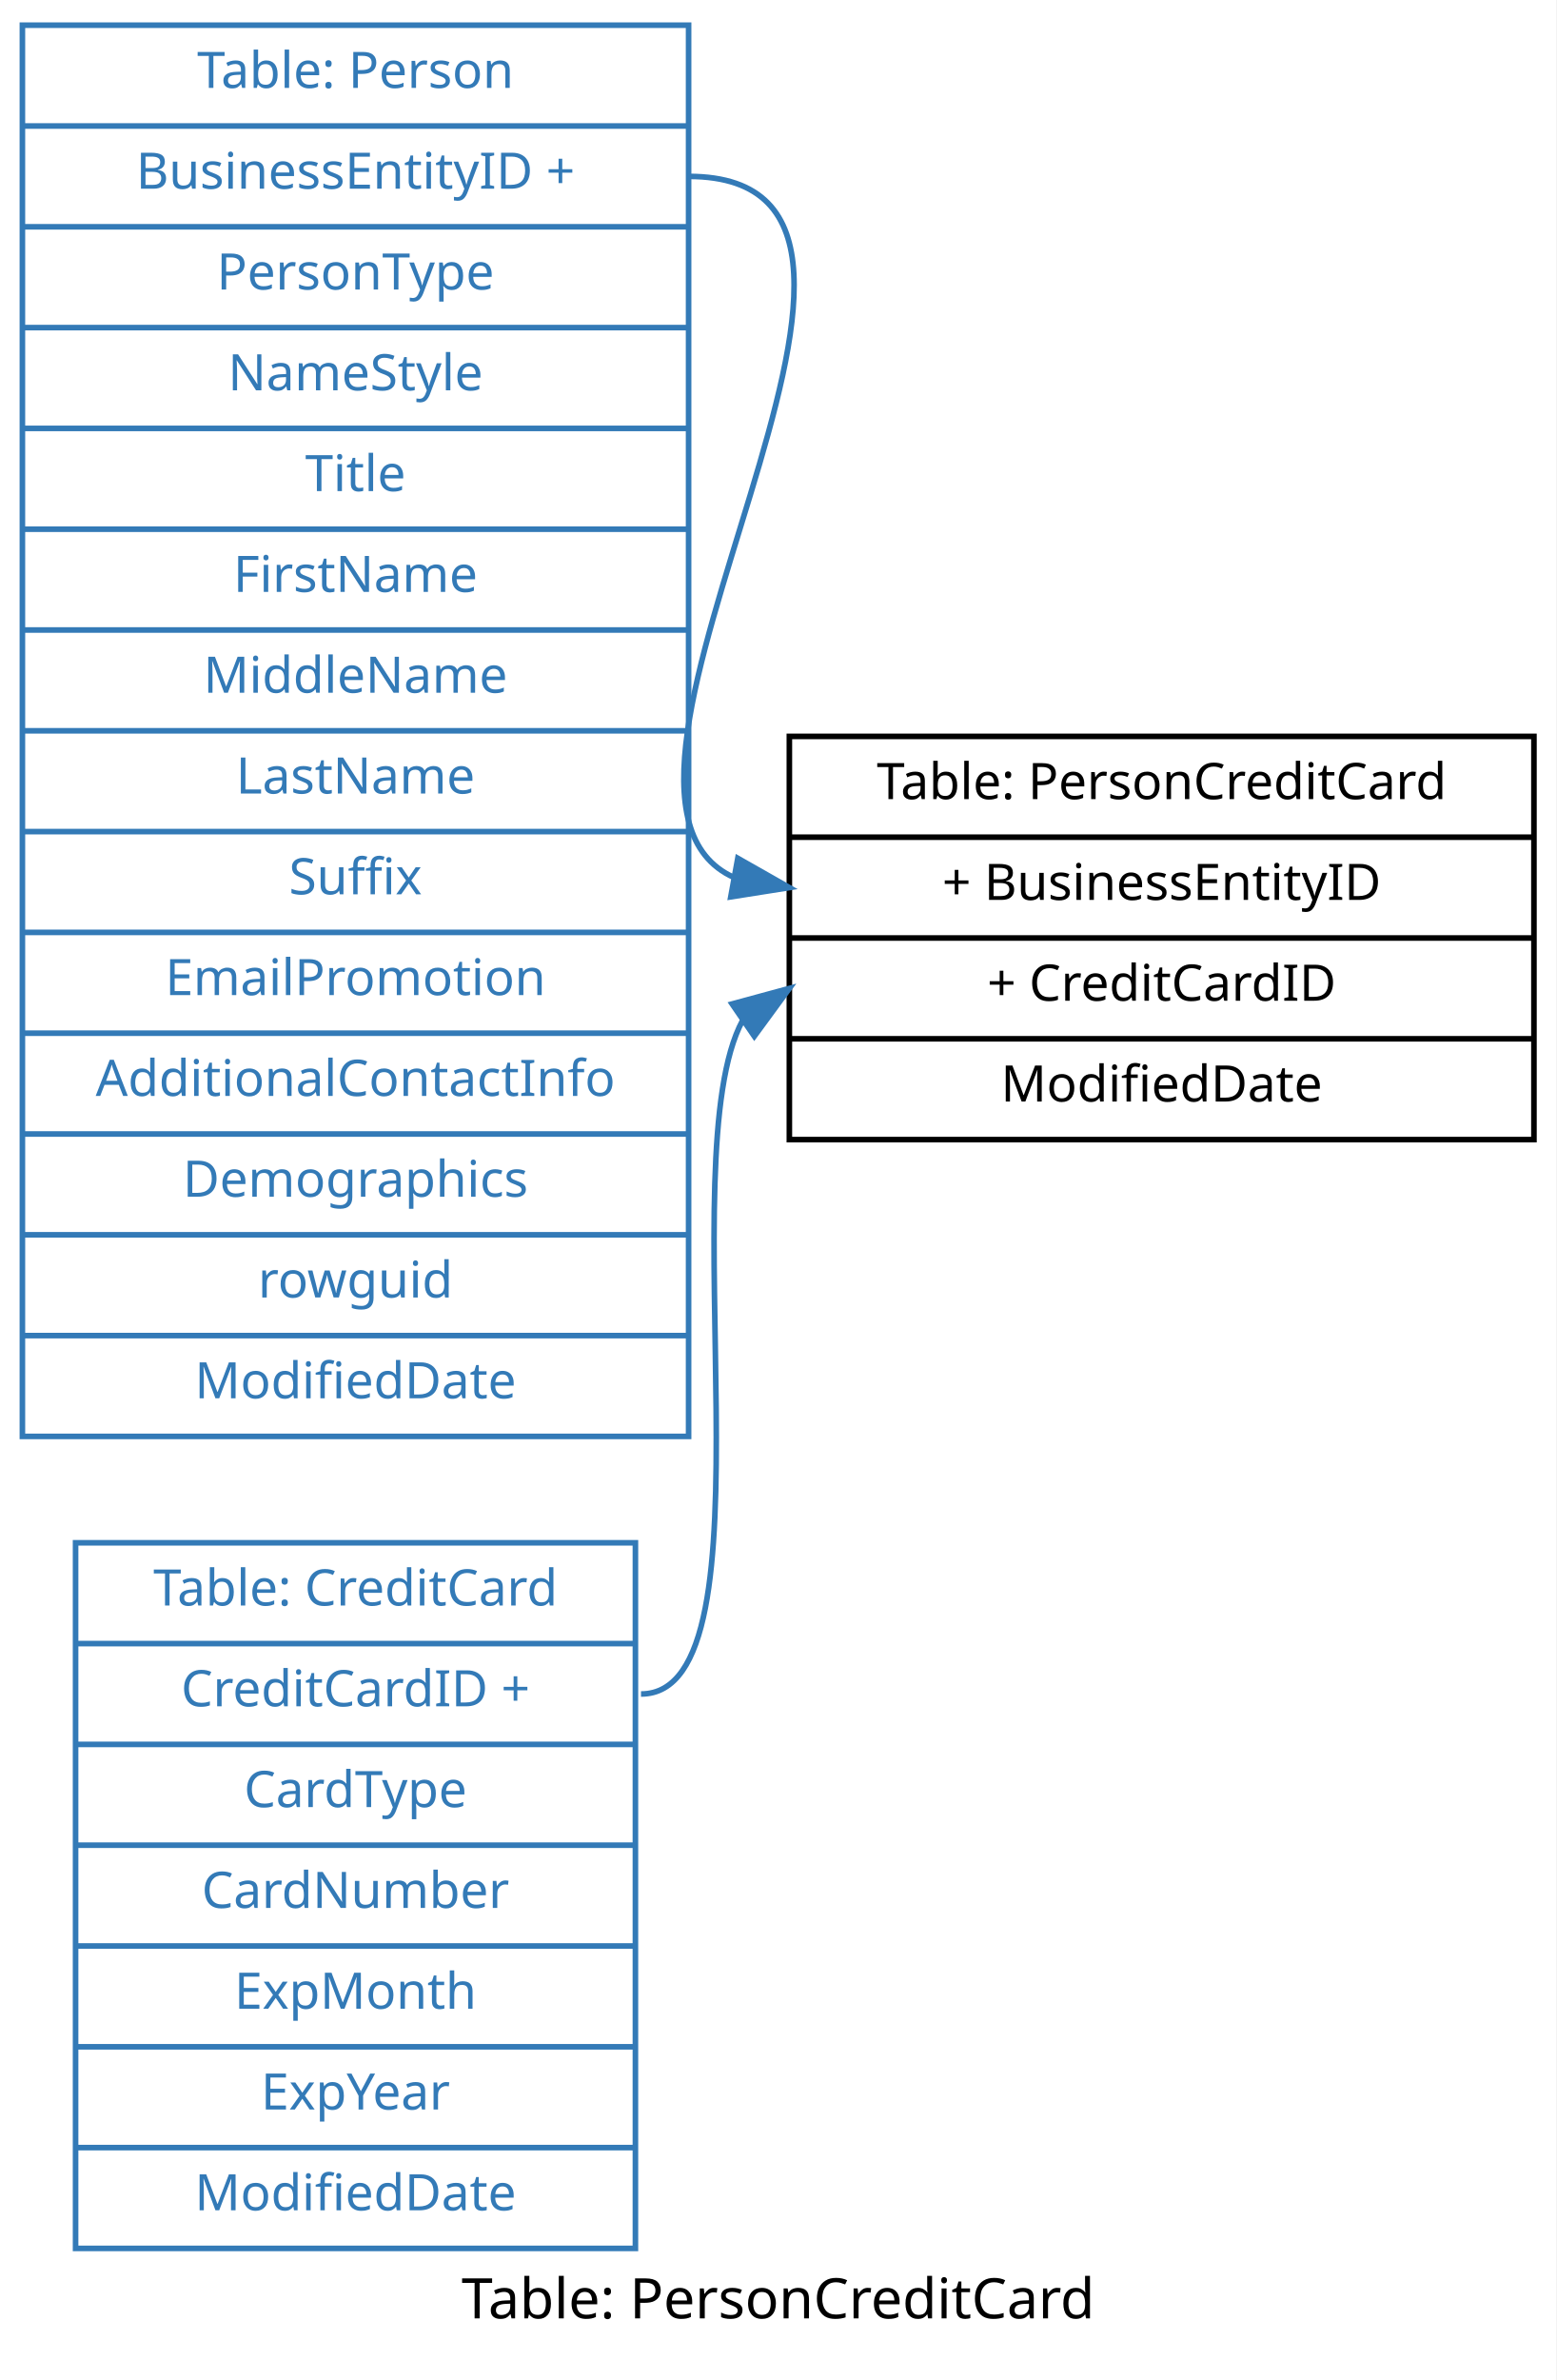
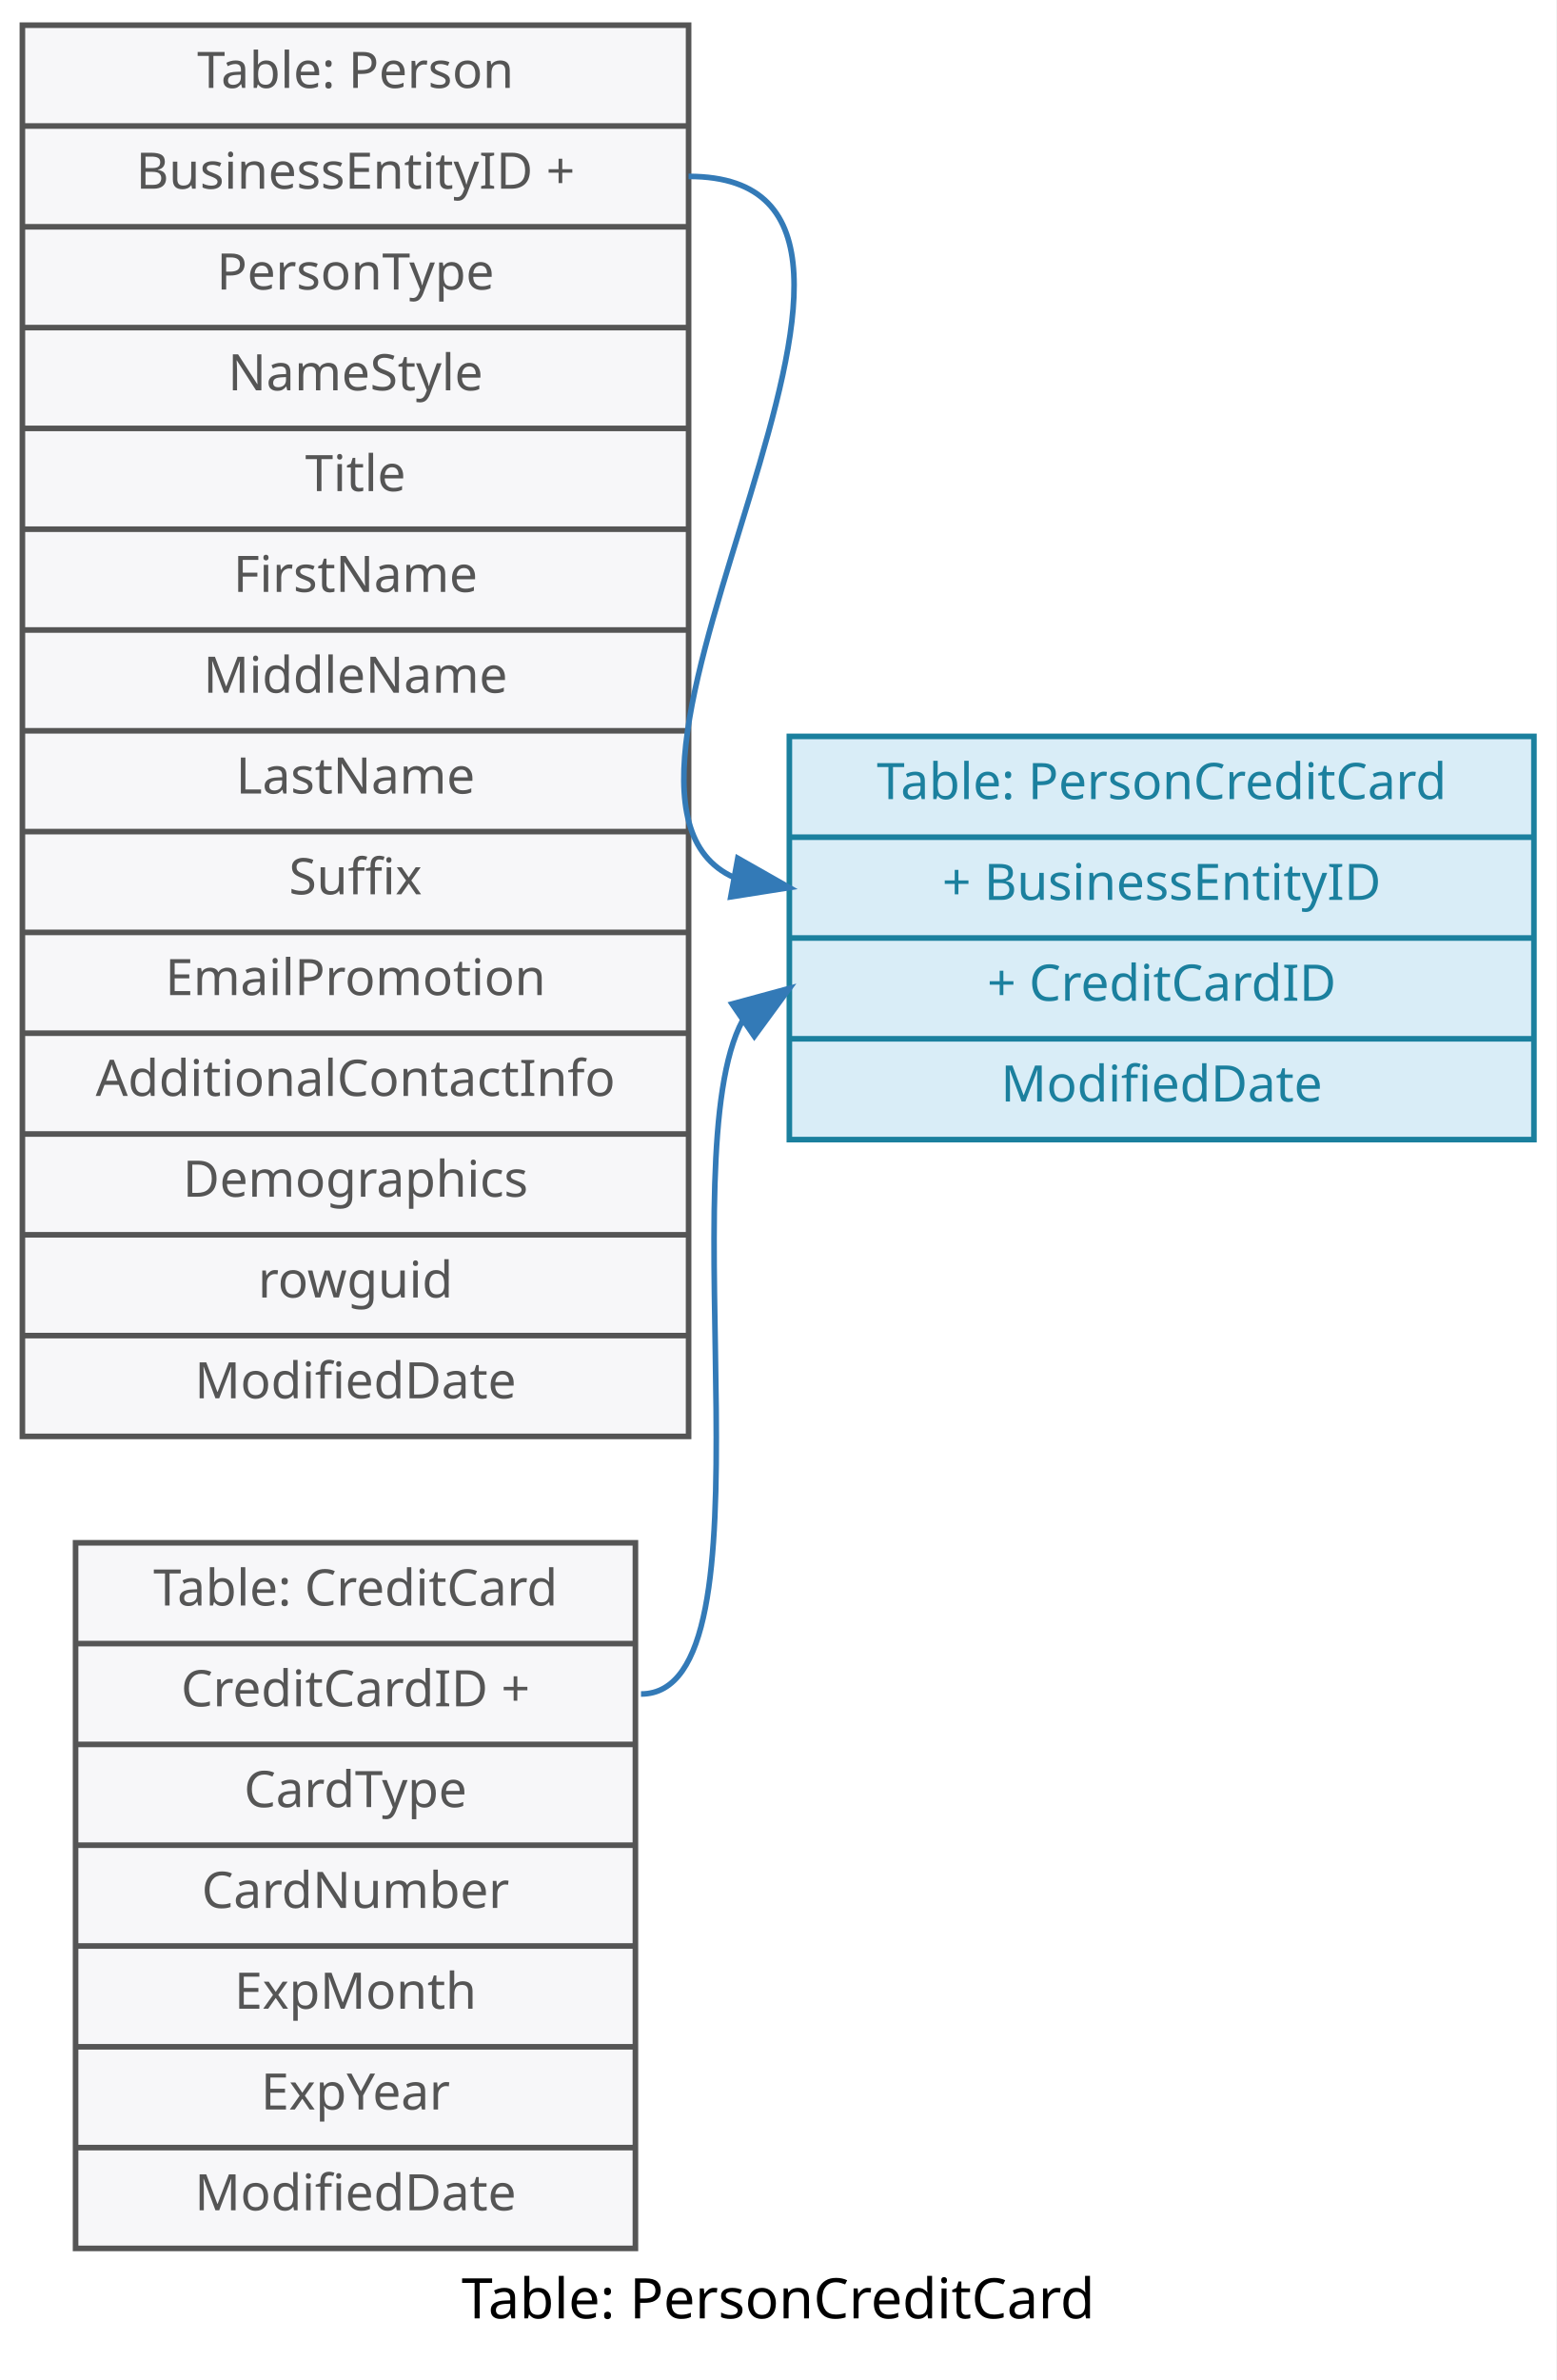
<svg xmlns="http://www.w3.org/2000/svg" width="278pt" height="425pt" viewBox="0.00 0.00 278.00 425.00">
  <g id="graph0" class="graph" transform="scale(1 1) rotate(0) translate(4 421)">
    <polygon fill="white" stroke="none" points="-4,4 -4,-421 274,-421 274,4 -4,4" />
    <text text-anchor="middle" x="135" y="-7" font-family="Verdana" font-size="10.00">Table: PersonCreditCard</text>
    <g id="node1" class="node">
-       <polygon fill="none" stroke="#337ab7" points="9.5,-19.5 9.5,-145.5 109.5,-145.5 109.5,-19.5 9.5,-19.5" />
-       <text text-anchor="middle" x="59.5" y="-134.3" font-family="Verdana" font-size="9.00" fill="#337ab7">Table: CreditCard</text>
-       <polyline fill="none" stroke="#337ab7" points="9.5,-127.5 109.5,-127.5 " />
-       <text text-anchor="middle" x="59.5" y="-116.3" font-family="Verdana" font-size="9.00" fill="#337ab7">CreditCardID +</text>
-       <polyline fill="none" stroke="#337ab7" points="9.5,-109.5 109.5,-109.5 " />
-       <text text-anchor="middle" x="59.5" y="-98.3" font-family="Verdana" font-size="9.00" fill="#337ab7">CardType</text>
-       <polyline fill="none" stroke="#337ab7" points="9.5,-91.5 109.5,-91.5 " />
-       <text text-anchor="middle" x="59.5" y="-80.3" font-family="Verdana" font-size="9.00" fill="#337ab7">CardNumber</text>
-       <polyline fill="none" stroke="#337ab7" points="9.5,-73.5 109.5,-73.5 " />
-       <text text-anchor="middle" x="59.5" y="-62.3" font-family="Verdana" font-size="9.00" fill="#337ab7">ExpMonth</text>
-       <polyline fill="none" stroke="#337ab7" points="9.5,-55.5 109.5,-55.5 " />
-       <text text-anchor="middle" x="59.5" y="-44.3" font-family="Verdana" font-size="9.00" fill="#337ab7">ExpYear</text>
-       <polyline fill="none" stroke="#337ab7" points="9.5,-37.5 109.5,-37.5 " />
-       <text text-anchor="middle" x="59.5" y="-26.3" font-family="Verdana" font-size="9.00" fill="#337ab7">ModifiedDate</text>
+       <polygon fill="#f7f7f9" stroke="#555555" points="9.5,-19.5 9.5,-145.5 109.5,-145.5 109.5,-19.5 9.5,-19.5" />
+       <text text-anchor="middle" x="59.5" y="-134.3" font-family="Verdana" font-size="9.00" fill="#555555">Table: CreditCard</text>
+       <polyline fill="none" stroke="#555555" points="9.5,-127.5 109.5,-127.5 " />
+       <text text-anchor="middle" x="59.5" y="-116.3" font-family="Verdana" font-size="9.00" fill="#555555">CreditCardID +</text>
+       <polyline fill="none" stroke="#555555" points="9.5,-109.5 109.5,-109.5 " />
+       <text text-anchor="middle" x="59.5" y="-98.3" font-family="Verdana" font-size="9.00" fill="#555555">CardType</text>
+       <polyline fill="none" stroke="#555555" points="9.5,-91.5 109.5,-91.5 " />
+       <text text-anchor="middle" x="59.5" y="-80.3" font-family="Verdana" font-size="9.00" fill="#555555">CardNumber</text>
+       <polyline fill="none" stroke="#555555" points="9.5,-73.5 109.5,-73.5 " />
+       <text text-anchor="middle" x="59.5" y="-62.3" font-family="Verdana" font-size="9.00" fill="#555555">ExpMonth</text>
+       <polyline fill="none" stroke="#555555" points="9.5,-55.5 109.5,-55.5 " />
+       <text text-anchor="middle" x="59.5" y="-44.3" font-family="Verdana" font-size="9.00" fill="#555555">ExpYear</text>
+       <polyline fill="none" stroke="#555555" points="9.5,-37.5 109.5,-37.5 " />
+       <text text-anchor="middle" x="59.5" y="-26.3" font-family="Verdana" font-size="9.00" fill="#555555">ModifiedDate</text>
    </g>
    <g id="node3" class="node">
-       <polygon fill="none" stroke="black" points="137,-217.5 137,-289.5 270,-289.5 270,-217.5 137,-217.5" />
-       <text text-anchor="middle" x="203.5" y="-278.3" font-family="Verdana" font-size="9.00">Table: PersonCreditCard</text>
-       <polyline fill="none" stroke="black" points="137,-271.5 270,-271.5 " />
-       <text text-anchor="middle" x="203.5" y="-260.3" font-family="Verdana" font-size="9.00">+ BusinessEntityID</text>
-       <polyline fill="none" stroke="black" points="137,-253.5 270,-253.5 " />
-       <text text-anchor="middle" x="203.5" y="-242.3" font-family="Verdana" font-size="9.00">+ CreditCardID</text>
-       <polyline fill="none" stroke="black" points="137,-235.5 270,-235.5 " />
-       <text text-anchor="middle" x="203.5" y="-224.3" font-family="Verdana" font-size="9.00">ModifiedDate</text>
+       <polygon fill="#d9edf7" stroke="#1b809e" points="137,-217.5 137,-289.5 270,-289.5 270,-217.5 137,-217.5" />
+       <text text-anchor="middle" x="203.5" y="-278.3" font-family="Verdana" font-size="9.00" fill="#1b809e">Table: PersonCreditCard</text>
+       <polyline fill="none" stroke="#1b809e" points="137,-271.5 270,-271.5 " />
+       <text text-anchor="middle" x="203.5" y="-260.3" font-family="Verdana" font-size="9.00" fill="#1b809e">+ BusinessEntityID</text>
+       <polyline fill="none" stroke="#1b809e" points="137,-253.5 270,-253.5 " />
+       <text text-anchor="middle" x="203.5" y="-242.3" font-family="Verdana" font-size="9.00" fill="#1b809e">+ CreditCardID</text>
+       <polyline fill="none" stroke="#1b809e" points="137,-235.5 270,-235.5 " />
+       <text text-anchor="middle" x="203.5" y="-224.3" font-family="Verdana" font-size="9.00" fill="#1b809e">ModifiedDate</text>
    </g>
    <g id="edge2" class="edge">
      <path fill="none" stroke="#337ab7" d="M110.5,-118.5C135.424,-118.5 115.323,-214.109 128.639,-238.759" />
      <polygon fill="#337ab7" stroke="#337ab7" points="126.775,-241.725 137,-244.5 130.738,-235.954 126.775,-241.725" />
    </g>
    <g id="node2" class="node">
-       <polygon fill="none" stroke="#337ab7" points="0,-164.5 0,-416.5 119,-416.5 119,-164.5 0,-164.5" />
-       <text text-anchor="middle" x="59.5" y="-405.3" font-family="Verdana" font-size="9.00" fill="#337ab7">Table: Person</text>
-       <polyline fill="none" stroke="#337ab7" points="0,-398.5 119,-398.5 " />
-       <text text-anchor="middle" x="59.5" y="-387.3" font-family="Verdana" font-size="9.00" fill="#337ab7">BusinessEntityID +</text>
-       <polyline fill="none" stroke="#337ab7" points="0,-380.5 119,-380.5 " />
-       <text text-anchor="middle" x="59.5" y="-369.3" font-family="Verdana" font-size="9.00" fill="#337ab7">PersonType</text>
-       <polyline fill="none" stroke="#337ab7" points="0,-362.5 119,-362.5 " />
-       <text text-anchor="middle" x="59.5" y="-351.3" font-family="Verdana" font-size="9.00" fill="#337ab7">NameStyle</text>
-       <polyline fill="none" stroke="#337ab7" points="0,-344.5 119,-344.5 " />
-       <text text-anchor="middle" x="59.5" y="-333.3" font-family="Verdana" font-size="9.00" fill="#337ab7">Title</text>
-       <polyline fill="none" stroke="#337ab7" points="0,-326.5 119,-326.5 " />
-       <text text-anchor="middle" x="59.5" y="-315.3" font-family="Verdana" font-size="9.00" fill="#337ab7">FirstName</text>
-       <polyline fill="none" stroke="#337ab7" points="0,-308.5 119,-308.5 " />
-       <text text-anchor="middle" x="59.5" y="-297.3" font-family="Verdana" font-size="9.00" fill="#337ab7">MiddleName</text>
-       <polyline fill="none" stroke="#337ab7" points="0,-290.5 119,-290.5 " />
-       <text text-anchor="middle" x="59.5" y="-279.3" font-family="Verdana" font-size="9.00" fill="#337ab7">LastName</text>
-       <polyline fill="none" stroke="#337ab7" points="0,-272.5 119,-272.5 " />
-       <text text-anchor="middle" x="59.5" y="-261.3" font-family="Verdana" font-size="9.00" fill="#337ab7">Suffix</text>
-       <polyline fill="none" stroke="#337ab7" points="0,-254.5 119,-254.5 " />
-       <text text-anchor="middle" x="59.5" y="-243.3" font-family="Verdana" font-size="9.00" fill="#337ab7">EmailPromotion</text>
-       <polyline fill="none" stroke="#337ab7" points="0,-236.5 119,-236.5 " />
-       <text text-anchor="middle" x="59.5" y="-225.3" font-family="Verdana" font-size="9.00" fill="#337ab7">AdditionalContactInfo</text>
-       <polyline fill="none" stroke="#337ab7" points="0,-218.5 119,-218.5 " />
-       <text text-anchor="middle" x="59.5" y="-207.3" font-family="Verdana" font-size="9.00" fill="#337ab7">Demographics</text>
-       <polyline fill="none" stroke="#337ab7" points="0,-200.5 119,-200.5 " />
-       <text text-anchor="middle" x="59.5" y="-189.3" font-family="Verdana" font-size="9.00" fill="#337ab7">rowguid</text>
-       <polyline fill="none" stroke="#337ab7" points="0,-182.5 119,-182.5 " />
-       <text text-anchor="middle" x="59.5" y="-171.3" font-family="Verdana" font-size="9.00" fill="#337ab7">ModifiedDate</text>
+       <polygon fill="#f7f7f9" stroke="#555555" points="0,-164.5 0,-416.5 119,-416.5 119,-164.5 0,-164.5" />
+       <text text-anchor="middle" x="59.5" y="-405.3" font-family="Verdana" font-size="9.00" fill="#555555">Table: Person</text>
+       <polyline fill="none" stroke="#555555" points="0,-398.5 119,-398.5 " />
+       <text text-anchor="middle" x="59.5" y="-387.3" font-family="Verdana" font-size="9.00" fill="#555555">BusinessEntityID +</text>
+       <polyline fill="none" stroke="#555555" points="0,-380.5 119,-380.5 " />
+       <text text-anchor="middle" x="59.5" y="-369.3" font-family="Verdana" font-size="9.00" fill="#555555">PersonType</text>
+       <polyline fill="none" stroke="#555555" points="0,-362.5 119,-362.5 " />
+       <text text-anchor="middle" x="59.5" y="-351.3" font-family="Verdana" font-size="9.00" fill="#555555">NameStyle</text>
+       <polyline fill="none" stroke="#555555" points="0,-344.5 119,-344.5 " />
+       <text text-anchor="middle" x="59.5" y="-333.3" font-family="Verdana" font-size="9.00" fill="#555555">Title</text>
+       <polyline fill="none" stroke="#555555" points="0,-326.5 119,-326.5 " />
+       <text text-anchor="middle" x="59.5" y="-315.3" font-family="Verdana" font-size="9.00" fill="#555555">FirstName</text>
+       <polyline fill="none" stroke="#555555" points="0,-308.5 119,-308.5 " />
+       <text text-anchor="middle" x="59.5" y="-297.3" font-family="Verdana" font-size="9.00" fill="#555555">MiddleName</text>
+       <polyline fill="none" stroke="#555555" points="0,-290.5 119,-290.5 " />
+       <text text-anchor="middle" x="59.5" y="-279.3" font-family="Verdana" font-size="9.00" fill="#555555">LastName</text>
+       <polyline fill="none" stroke="#555555" points="0,-272.5 119,-272.5 " />
+       <text text-anchor="middle" x="59.5" y="-261.3" font-family="Verdana" font-size="9.00" fill="#555555">Suffix</text>
+       <polyline fill="none" stroke="#555555" points="0,-254.5 119,-254.5 " />
+       <text text-anchor="middle" x="59.5" y="-243.3" font-family="Verdana" font-size="9.00" fill="#555555">EmailPromotion</text>
+       <polyline fill="none" stroke="#555555" points="0,-236.5 119,-236.5 " />
+       <text text-anchor="middle" x="59.5" y="-225.3" font-family="Verdana" font-size="9.00" fill="#555555">AdditionalContactInfo</text>
+       <polyline fill="none" stroke="#555555" points="0,-218.5 119,-218.5 " />
+       <text text-anchor="middle" x="59.5" y="-207.3" font-family="Verdana" font-size="9.00" fill="#555555">Demographics</text>
+       <polyline fill="none" stroke="#555555" points="0,-200.5 119,-200.5 " />
+       <text text-anchor="middle" x="59.5" y="-189.3" font-family="Verdana" font-size="9.00" fill="#555555">rowguid</text>
+       <polyline fill="none" stroke="#555555" points="0,-182.5 119,-182.5 " />
+       <text text-anchor="middle" x="59.5" y="-171.3" font-family="Verdana" font-size="9.00" fill="#555555">ModifiedDate</text>
    </g>
    <g id="edge1" class="edge">
      <path fill="none" stroke="#337ab7" d="M119,-389.5C172,-389.5 92.737,-279.732 127.138,-264.295" />
      <polygon fill="#337ab7" stroke="#337ab7" points="127.789,-267.734 137,-262.5 126.535,-260.848 127.789,-267.734" />
    </g>
  </g>
</svg>
